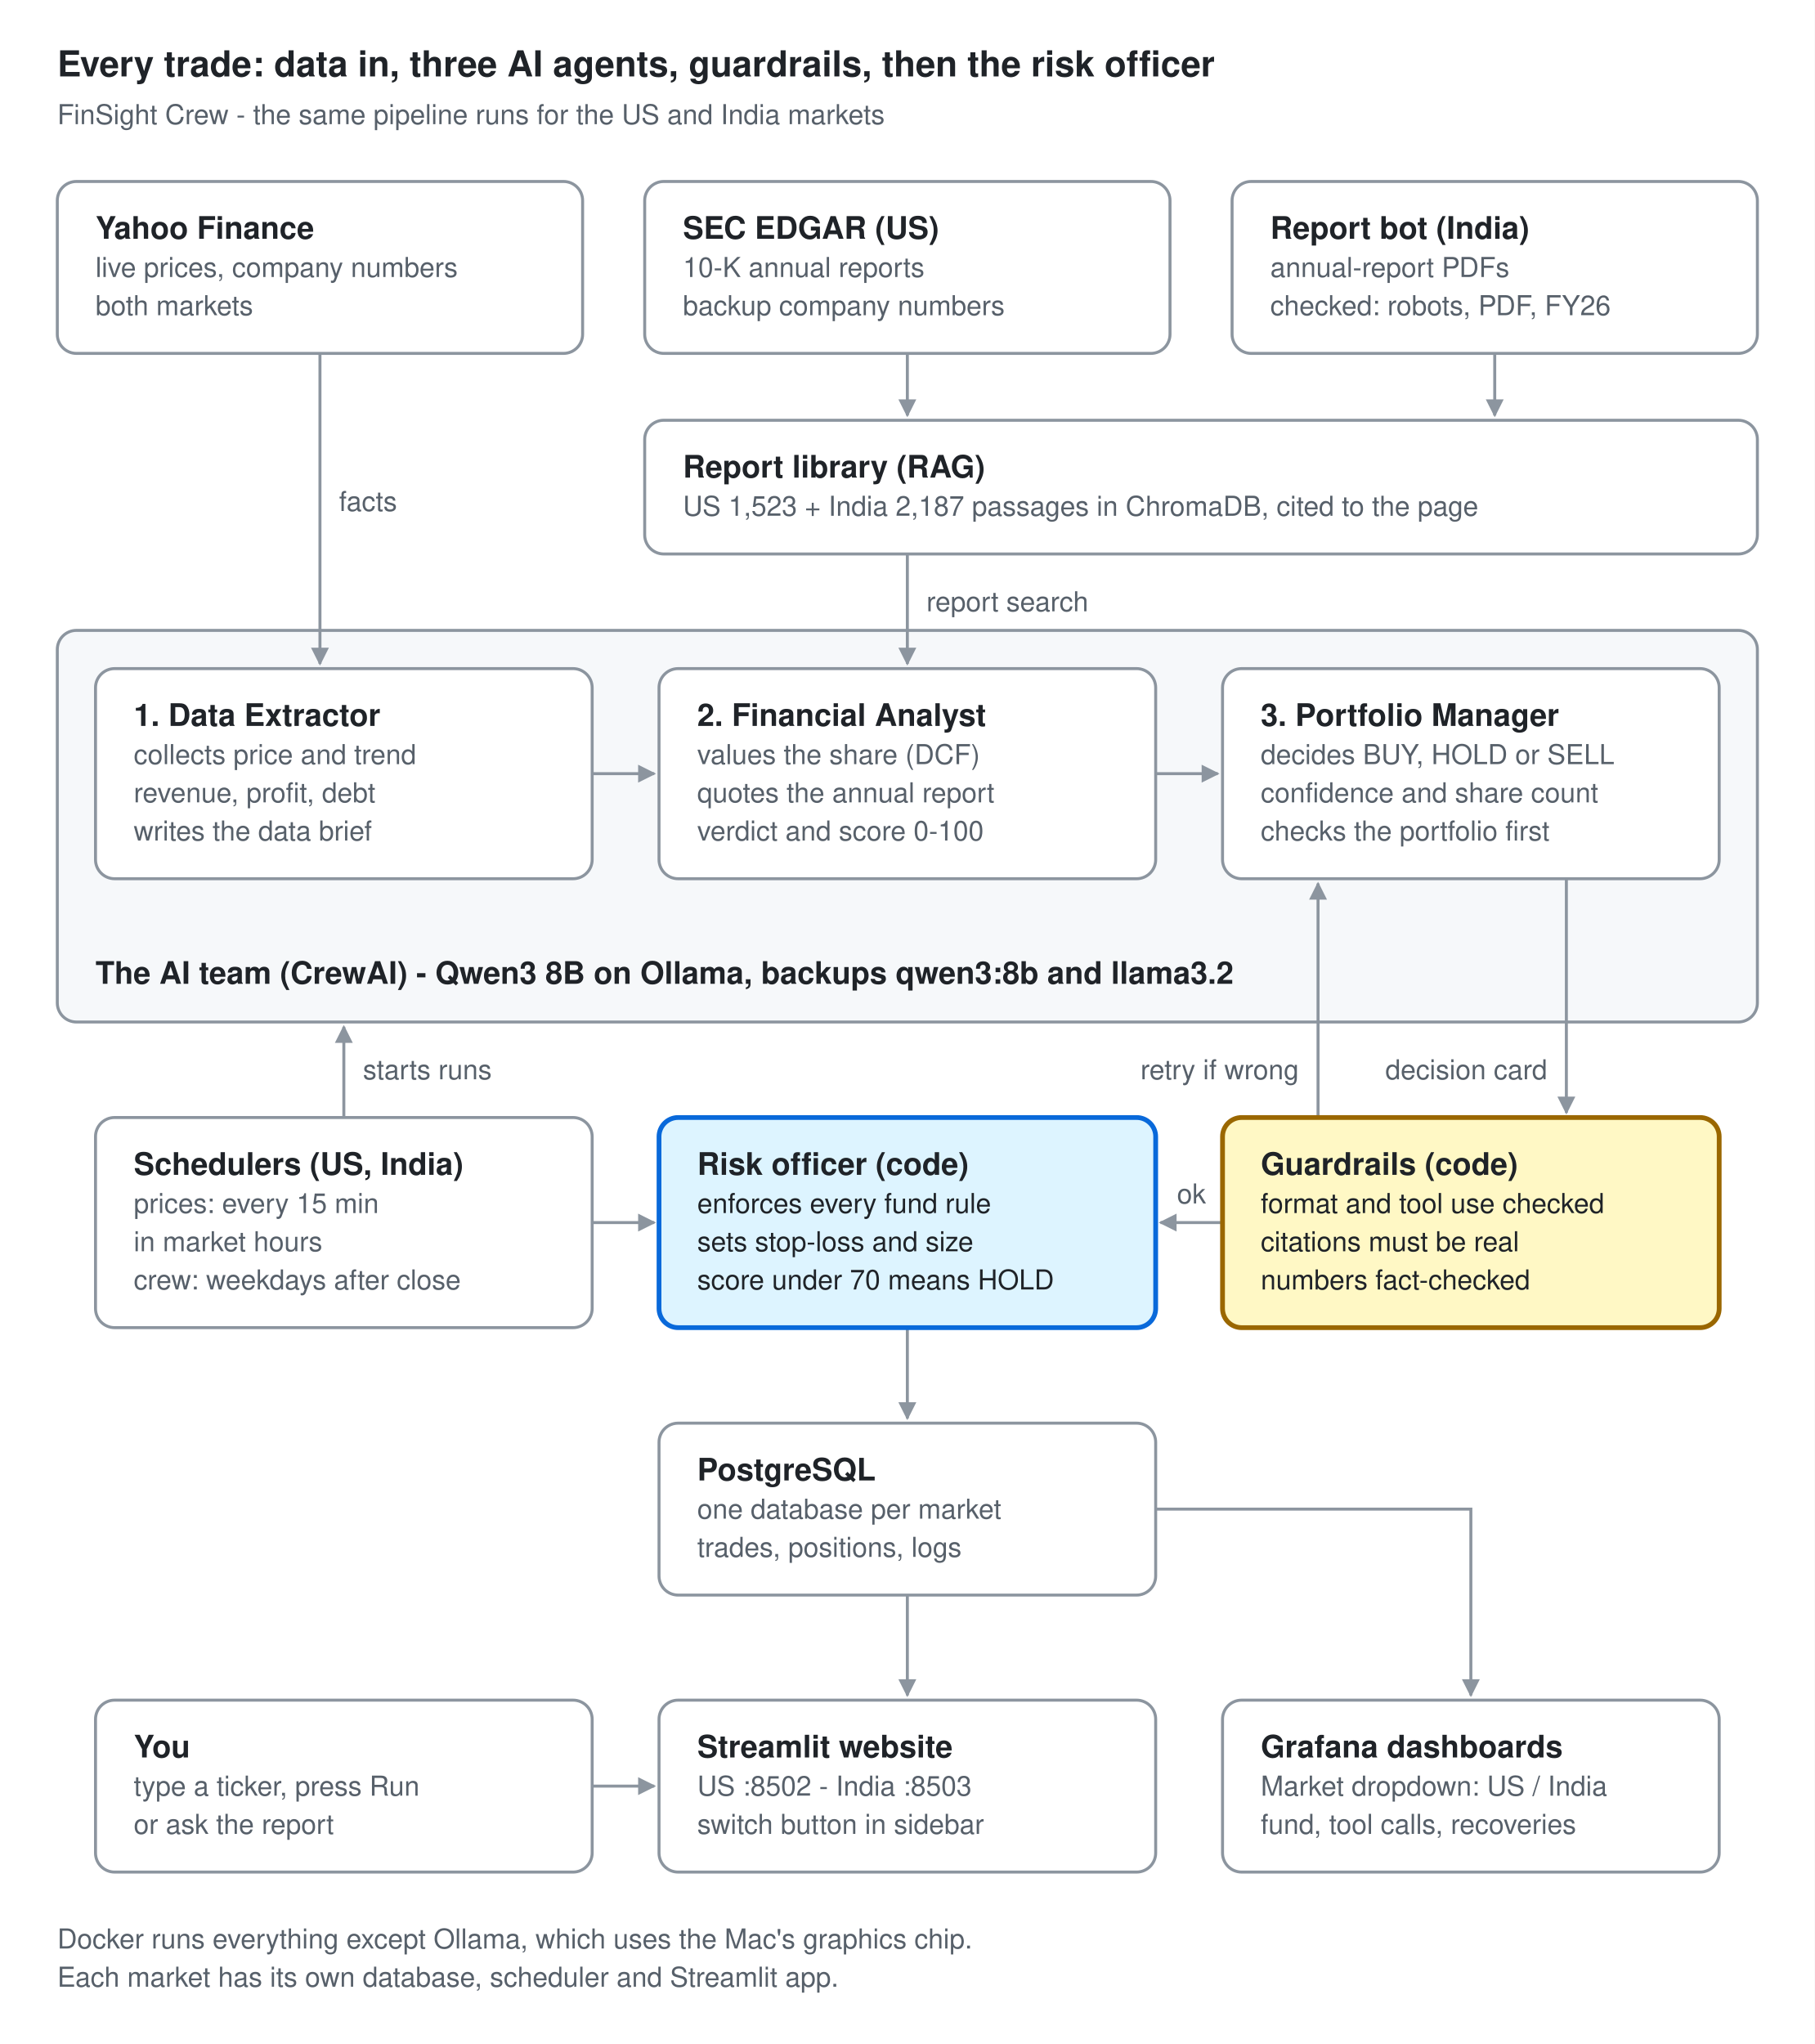
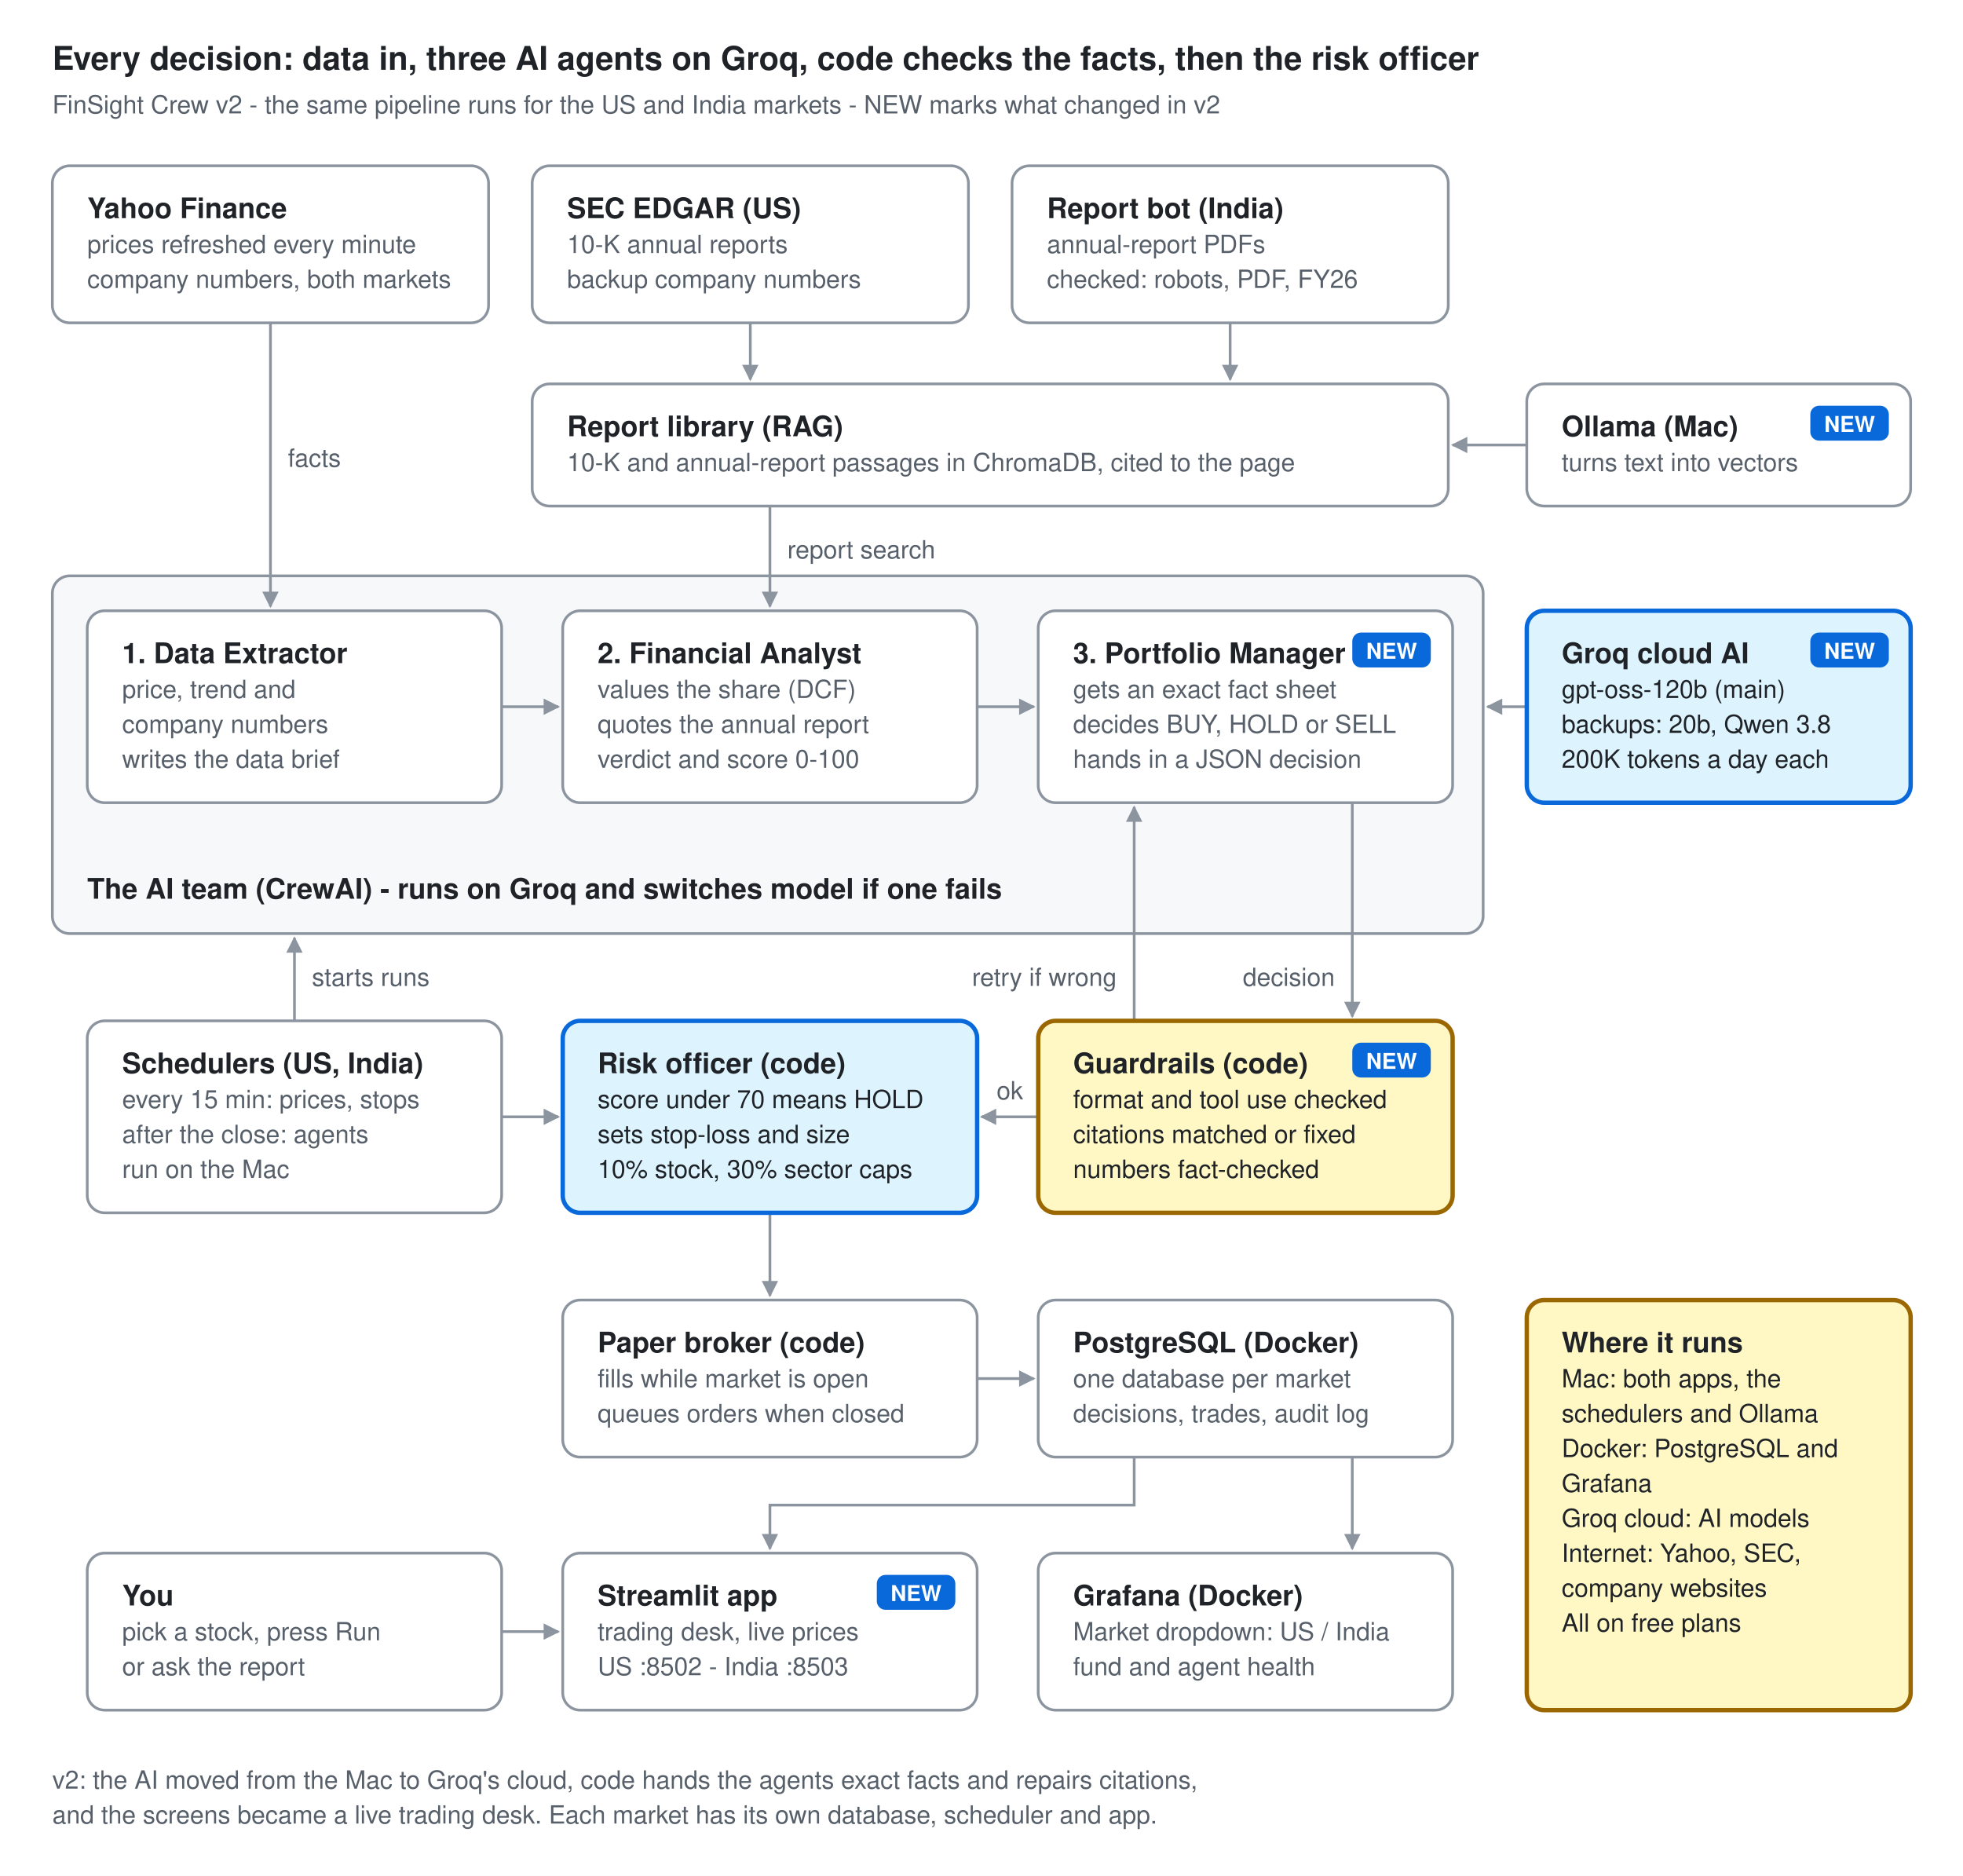
- <svg xmlns="http://www.w3.org/2000/svg" viewBox="0 0 760 856" width="760" height="856" font-family="-apple-system, Segoe UI, Helvetica, Arial, sans-serif" font-size="13" role="img" aria-label="Every trade: data in, three AI agents, guardrails, then the risk officer">
-   <rect width="760" height="856" fill="#ffffff" />
+ <svg xmlns="http://www.w3.org/2000/svg" viewBox="0 0 900 860" width="900" height="860" font-family="-apple-system, Segoe UI, Helvetica, Arial, sans-serif" font-size="13" role="img" aria-label="Every decision: data in, three AI agents on Groq, code checks the facts, then the risk officer">
+   <rect width="900" height="860" fill="#ffffff" />
  <defs>
    <marker id="arrow" viewBox="0 0 10 10" refX="9" refY="5" markerWidth="6" markerHeight="6" orient="auto-start-reverse">
      <path d="M0 0L10 5L0 10z" fill="#8c959f" />
    </marker>
  </defs>
-   <text x="24" y="32" font-size="15" font-weight="600" fill="#1f2328">Every trade: data in, three AI agents, guardrails, then the risk officer</text>
-   <text x="24" y="52" font-size="11.5" fill="#57606a">FinSight Crew - the same pipeline runs for the US and India markets</text>
-   <rect x="24" y="264" width="712" height="164" rx="8" fill="#f6f8fa" stroke="#8c959f" stroke-width="1.25" />
-   <text x="40" y="412" font-weight="600" fill="#1f2328">The AI team (CrewAI) - Qwen3 8B on Ollama, backups qwen3:8b and llama3.2</text>
-   <path d="M134 148V278" fill="none" stroke="#8c959f" stroke-width="1.25" marker-end="url(#arrow)" />
-   <path d="M380 148V174" fill="none" stroke="#8c959f" stroke-width="1.25" marker-end="url(#arrow)" />
-   <path d="M626 148V174" fill="none" stroke="#8c959f" stroke-width="1.25" marker-end="url(#arrow)" />
-   <path d="M380 232V278" fill="none" stroke="#8c959f" stroke-width="1.25" marker-end="url(#arrow)" />
-   <path d="M248 324H274" fill="none" stroke="#8c959f" stroke-width="1.25" marker-end="url(#arrow)" />
-   <path d="M484 324H510" fill="none" stroke="#8c959f" stroke-width="1.25" marker-end="url(#arrow)" />
-   <path d="M656 368V466" fill="none" stroke="#8c959f" stroke-width="1.25" marker-end="url(#arrow)" />
-   <path d="M552 468V370" fill="none" stroke="#8c959f" stroke-width="1.25" marker-end="url(#arrow)" />
-   <path d="M512 512H486" fill="none" stroke="#8c959f" stroke-width="1.25" marker-end="url(#arrow)" />
-   <path d="M144 468V430" fill="none" stroke="#8c959f" stroke-width="1.25" marker-end="url(#arrow)" />
-   <path d="M248 512H274" fill="none" stroke="#8c959f" stroke-width="1.25" marker-end="url(#arrow)" />
-   <path d="M380 556V594" fill="none" stroke="#8c959f" stroke-width="1.25" marker-end="url(#arrow)" />
-   <path d="M380 668V710" fill="none" stroke="#8c959f" stroke-width="1.25" marker-end="url(#arrow)" />
-   <path d="M484 632H616V710" fill="none" stroke="#8c959f" stroke-width="1.25" marker-end="url(#arrow)" />
-   <path d="M248 748H274" fill="none" stroke="#8c959f" stroke-width="1.25" marker-end="url(#arrow)" />
-   <rect x="24" y="76" width="220" height="72" rx="8" fill="#ffffff" stroke="#8c959f" stroke-width="1.25" />
+   <text x="24" y="32" font-size="15" font-weight="600" fill="#1f2328">Every decision: data in, three AI agents on Groq, code checks the facts, then the risk officer</text>
+   <text x="24" y="52" font-size="11.5" fill="#57606a">FinSight Crew v2 - the same pipeline runs for the US and India markets - NEW marks what changed in v2</text>
+   <rect x="24" y="264" width="656" height="164" rx="8" fill="#f6f8fa" stroke="#8c959f" stroke-width="1.25" />
+   <text x="40" y="412" font-weight="600" fill="#1f2328">The AI team (CrewAI) - runs on Groq and switches model if one fails</text>
+   <path d="M124 148V278" fill="none" stroke="#8c959f" stroke-width="1.25" marker-end="url(#arrow)" />
+   <path d="M344 148V174" fill="none" stroke="#8c959f" stroke-width="1.25" marker-end="url(#arrow)" />
+   <path d="M564 148V174" fill="none" stroke="#8c959f" stroke-width="1.25" marker-end="url(#arrow)" />
+   <path d="M700 204H666" fill="none" stroke="#8c959f" stroke-width="1.25" marker-end="url(#arrow)" />
+   <path d="M353 232V278" fill="none" stroke="#8c959f" stroke-width="1.25" marker-end="url(#arrow)" />
+   <path d="M230 324H256" fill="none" stroke="#8c959f" stroke-width="1.25" marker-end="url(#arrow)" />
+   <path d="M448 324H474" fill="none" stroke="#8c959f" stroke-width="1.25" marker-end="url(#arrow)" />
+   <path d="M700 324H682" fill="none" stroke="#8c959f" stroke-width="1.25" marker-end="url(#arrow)" />
+   <path d="M620 368V466" fill="none" stroke="#8c959f" stroke-width="1.25" marker-end="url(#arrow)" />
+   <path d="M520 468V370" fill="none" stroke="#8c959f" stroke-width="1.25" marker-end="url(#arrow)" />
+   <path d="M476 512H450" fill="none" stroke="#8c959f" stroke-width="1.25" marker-end="url(#arrow)" />
+   <path d="M135 468V430" fill="none" stroke="#8c959f" stroke-width="1.25" marker-end="url(#arrow)" />
+   <path d="M230 512H256" fill="none" stroke="#8c959f" stroke-width="1.25" marker-end="url(#arrow)" />
+   <path d="M353 556V594" fill="none" stroke="#8c959f" stroke-width="1.25" marker-end="url(#arrow)" />
+   <path d="M448 632H474" fill="none" stroke="#8c959f" stroke-width="1.25" marker-end="url(#arrow)" />
+   <path d="M620 668V710" fill="none" stroke="#8c959f" stroke-width="1.25" marker-end="url(#arrow)" />
+   <path d="M520 668V690H353V710" fill="none" stroke="#8c959f" stroke-width="1.25" marker-end="url(#arrow)" />
+   <path d="M230 748H256" fill="none" stroke="#8c959f" stroke-width="1.25" marker-end="url(#arrow)" />
+   <rect x="24" y="76" width="200" height="72" rx="8" fill="#ffffff" stroke="#8c959f" stroke-width="1.25" />
  <text x="40" y="100" font-weight="600" fill="#1f2328">Yahoo Finance</text>
-   <text x="40" y="116" font-size="11.5" fill="#57606a">live prices, company numbers</text>
-   <text x="40" y="132" font-size="11.5" fill="#57606a">both markets</text>
-   <rect x="270" y="76" width="220" height="72" rx="8" fill="#ffffff" stroke="#8c959f" stroke-width="1.25" />
-   <text x="286" y="100" font-weight="600" fill="#1f2328">SEC EDGAR (US)</text>
-   <text x="286" y="116" font-size="11.5" fill="#57606a">10-K annual reports</text>
-   <text x="286" y="132" font-size="11.5" fill="#57606a">backup company numbers</text>
-   <rect x="516" y="76" width="220" height="72" rx="8" fill="#ffffff" stroke="#8c959f" stroke-width="1.25" />
-   <text x="532" y="100" font-weight="600" fill="#1f2328">Report bot (India)</text>
-   <text x="532" y="116" font-size="11.5" fill="#57606a">annual-report PDFs</text>
-   <text x="532" y="132" font-size="11.5" fill="#57606a">checked: robots, PDF, FY26</text>
-   <rect x="270" y="176" width="466" height="56" rx="8" fill="#ffffff" stroke="#8c959f" stroke-width="1.25" />
-   <text x="286" y="200" font-weight="600" fill="#1f2328">Report library (RAG)</text>
-   <text x="286" y="216" font-size="11.5" fill="#57606a">US 1,523 + India 2,187 passages in ChromaDB, cited to the page</text>
-   <rect x="40" y="280" width="208" height="88" rx="8" fill="#ffffff" stroke="#8c959f" stroke-width="1.25" />
+   <text x="40" y="116" font-size="11.5" fill="#57606a">prices refreshed every minute</text>
+   <text x="40" y="132" font-size="11.5" fill="#57606a">company numbers, both markets</text>
+   <rect x="244" y="76" width="200" height="72" rx="8" fill="#ffffff" stroke="#8c959f" stroke-width="1.25" />
+   <text x="260" y="100" font-weight="600" fill="#1f2328">SEC EDGAR (US)</text>
+   <text x="260" y="116" font-size="11.5" fill="#57606a">10-K annual reports</text>
+   <text x="260" y="132" font-size="11.5" fill="#57606a">backup company numbers</text>
+   <rect x="464" y="76" width="200" height="72" rx="8" fill="#ffffff" stroke="#8c959f" stroke-width="1.25" />
+   <text x="480" y="100" font-weight="600" fill="#1f2328">Report bot (India)</text>
+   <text x="480" y="116" font-size="11.5" fill="#57606a">annual-report PDFs</text>
+   <text x="480" y="132" font-size="11.5" fill="#57606a">checked: robots, PDF, FY26</text>
+   <rect x="244" y="176" width="420" height="56" rx="8" fill="#ffffff" stroke="#8c959f" stroke-width="1.25" />
+   <text x="260" y="200" font-weight="600" fill="#1f2328">Report library (RAG)</text>
+   <text x="260" y="216" font-size="11.5" fill="#57606a">10-K and annual-report passages in ChromaDB, cited to the page</text>
+   <rect x="700" y="176" width="176" height="56" rx="8" fill="#ffffff" stroke="#8c959f" stroke-width="1.25" />
+   <text x="716" y="200" font-weight="600" fill="#1f2328">Ollama (Mac)</text>
+   <text x="716" y="216" font-size="11.5" fill="#57606a">turns text into vectors</text>
+   <rect x="700" y="280" width="176" height="88" rx="8" fill="#ddf4ff" stroke="#0969da" stroke-width="2" />
+   <text x="716" y="304" font-weight="600" fill="#1f2328">Groq cloud AI</text>
+   <text x="716" y="320" font-size="11.5" fill="#1f2328">gpt-oss-120b (main)</text>
+   <text x="716" y="336" font-size="11.5" fill="#1f2328">backups: 20b, Qwen 3.8</text>
+   <text x="716" y="352" font-size="11.5" fill="#1f2328">200K tokens a day each</text>
+   <rect x="40" y="280" width="190" height="88" rx="8" fill="#ffffff" stroke="#8c959f" stroke-width="1.25" />
  <text x="56" y="304" font-weight="600" fill="#1f2328">1. Data Extractor</text>
-   <text x="56" y="320" font-size="11.5" fill="#57606a">collects price and trend</text>
-   <text x="56" y="336" font-size="11.5" fill="#57606a">revenue, profit, debt</text>
+   <text x="56" y="320" font-size="11.5" fill="#57606a">price, trend and</text>
+   <text x="56" y="336" font-size="11.5" fill="#57606a">company numbers</text>
  <text x="56" y="352" font-size="11.5" fill="#57606a">writes the data brief</text>
-   <rect x="276" y="280" width="208" height="88" rx="8" fill="#ffffff" stroke="#8c959f" stroke-width="1.25" />
-   <text x="292" y="304" font-weight="600" fill="#1f2328">2. Financial Analyst</text>
-   <text x="292" y="320" font-size="11.5" fill="#57606a">values the share (DCF)</text>
-   <text x="292" y="336" font-size="11.5" fill="#57606a">quotes the annual report</text>
-   <text x="292" y="352" font-size="11.5" fill="#57606a">verdict and score 0-100</text>
-   <rect x="512" y="280" width="208" height="88" rx="8" fill="#ffffff" stroke="#8c959f" stroke-width="1.25" />
-   <text x="528" y="304" font-weight="600" fill="#1f2328">3. Portfolio Manager</text>
-   <text x="528" y="320" font-size="11.5" fill="#57606a">decides BUY, HOLD or SELL</text>
-   <text x="528" y="336" font-size="11.5" fill="#57606a">confidence and share count</text>
-   <text x="528" y="352" font-size="11.5" fill="#57606a">checks the portfolio first</text>
-   <rect x="40" y="468" width="208" height="88" rx="8" fill="#ffffff" stroke="#8c959f" stroke-width="1.25" />
+   <rect x="258" y="280" width="190" height="88" rx="8" fill="#ffffff" stroke="#8c959f" stroke-width="1.25" />
+   <text x="274" y="304" font-weight="600" fill="#1f2328">2. Financial Analyst</text>
+   <text x="274" y="320" font-size="11.5" fill="#57606a">values the share (DCF)</text>
+   <text x="274" y="336" font-size="11.5" fill="#57606a">quotes the annual report</text>
+   <text x="274" y="352" font-size="11.5" fill="#57606a">verdict and score 0-100</text>
+   <rect x="476" y="280" width="190" height="88" rx="8" fill="#ffffff" stroke="#8c959f" stroke-width="1.25" />
+   <text x="492" y="304" font-weight="600" fill="#1f2328">3. Portfolio Manager</text>
+   <text x="492" y="320" font-size="11.5" fill="#57606a">gets an exact fact sheet</text>
+   <text x="492" y="336" font-size="11.5" fill="#57606a">decides BUY, HOLD or SELL</text>
+   <text x="492" y="352" font-size="11.5" fill="#57606a">hands in a JSON decision</text>
+   <rect x="40" y="468" width="190" height="88" rx="8" fill="#ffffff" stroke="#8c959f" stroke-width="1.25" />
  <text x="56" y="492" font-weight="600" fill="#1f2328">Schedulers (US, India)</text>
-   <text x="56" y="508" font-size="11.5" fill="#57606a">prices: every 15 min</text>
-   <text x="56" y="524" font-size="11.5" fill="#57606a">in market hours</text>
-   <text x="56" y="540" font-size="11.5" fill="#57606a">crew: weekdays after close</text>
-   <rect x="276" y="468" width="208" height="88" rx="8" fill="#ddf4ff" stroke="#0969da" stroke-width="2" />
-   <text x="292" y="492" font-weight="600" fill="#1f2328">Risk officer (code)</text>
-   <text x="292" y="508" font-size="11.5" fill="#1f2328">enforces every fund rule</text>
-   <text x="292" y="524" font-size="11.5" fill="#1f2328">sets stop-loss and size</text>
-   <text x="292" y="540" font-size="11.5" fill="#1f2328">score under 70 means HOLD</text>
-   <rect x="512" y="468" width="208" height="88" rx="8" fill="#fff8c5" stroke="#9a6700" stroke-width="2" />
-   <text x="528" y="492" font-weight="600" fill="#1f2328">Guardrails (code)</text>
-   <text x="528" y="508" font-size="11.5" fill="#1f2328">format and tool use checked</text>
-   <text x="528" y="524" font-size="11.5" fill="#1f2328">citations must be real</text>
-   <text x="528" y="540" font-size="11.5" fill="#1f2328">numbers fact-checked</text>
-   <rect x="276" y="596" width="208" height="72" rx="8" fill="#ffffff" stroke="#8c959f" stroke-width="1.25" />
-   <text x="292" y="620" font-weight="600" fill="#1f2328">PostgreSQL</text>
-   <text x="292" y="636" font-size="11.5" fill="#57606a">one database per market</text>
-   <text x="292" y="652" font-size="11.5" fill="#57606a">trades, positions, logs</text>
-   <rect x="40" y="712" width="208" height="72" rx="8" fill="#ffffff" stroke="#8c959f" stroke-width="1.25" />
+   <text x="56" y="508" font-size="11.5" fill="#57606a">every 15 min: prices, stops</text>
+   <text x="56" y="524" font-size="11.5" fill="#57606a">after the close: agents</text>
+   <text x="56" y="540" font-size="11.5" fill="#57606a">run on the Mac</text>
+   <rect x="258" y="468" width="190" height="88" rx="8" fill="#ddf4ff" stroke="#0969da" stroke-width="2" />
+   <text x="274" y="492" font-weight="600" fill="#1f2328">Risk officer (code)</text>
+   <text x="274" y="508" font-size="11.5" fill="#1f2328">score under 70 means HOLD</text>
+   <text x="274" y="524" font-size="11.5" fill="#1f2328">sets stop-loss and size</text>
+   <text x="274" y="540" font-size="11.5" fill="#1f2328">10% stock, 30% sector caps</text>
+   <rect x="476" y="468" width="190" height="88" rx="8" fill="#fff8c5" stroke="#9a6700" stroke-width="2" />
+   <text x="492" y="492" font-weight="600" fill="#1f2328">Guardrails (code)</text>
+   <text x="492" y="508" font-size="11.5" fill="#1f2328">format and tool use checked</text>
+   <text x="492" y="524" font-size="11.5" fill="#1f2328">citations matched or fixed</text>
+   <text x="492" y="540" font-size="11.5" fill="#1f2328">numbers fact-checked</text>
+   <rect x="258" y="596" width="190" height="72" rx="8" fill="#ffffff" stroke="#8c959f" stroke-width="1.25" />
+   <text x="274" y="620" font-weight="600" fill="#1f2328">Paper broker (code)</text>
+   <text x="274" y="636" font-size="11.5" fill="#57606a">fills while market is open</text>
+   <text x="274" y="652" font-size="11.5" fill="#57606a">queues orders when closed</text>
+   <rect x="476" y="596" width="190" height="72" rx="8" fill="#ffffff" stroke="#8c959f" stroke-width="1.25" />
+   <text x="492" y="620" font-weight="600" fill="#1f2328">PostgreSQL (Docker)</text>
+   <text x="492" y="636" font-size="11.5" fill="#57606a">one database per market</text>
+   <text x="492" y="652" font-size="11.5" fill="#57606a">decisions, trades, audit log</text>
+   <rect x="700" y="596" width="176" height="188" rx="8" fill="#fff8c5" stroke="#9a6700" stroke-width="2" />
+   <text x="716" y="620" font-weight="600" fill="#1f2328">Where it runs</text>
+   <text x="716" y="636" font-size="11.5" fill="#1f2328">Mac: both apps, the</text>
+   <text x="716" y="652" font-size="11.5" fill="#1f2328">schedulers and Ollama</text>
+   <text x="716" y="668" font-size="11.5" fill="#1f2328">Docker: PostgreSQL and</text>
+   <text x="716" y="684" font-size="11.5" fill="#1f2328">Grafana</text>
+   <text x="716" y="700" font-size="11.5" fill="#1f2328">Groq cloud: AI models</text>
+   <text x="716" y="716" font-size="11.5" fill="#1f2328">Internet: Yahoo, SEC,</text>
+   <text x="716" y="732" font-size="11.5" fill="#1f2328">company websites</text>
+   <text x="716" y="748" font-size="11.5" fill="#1f2328">All on free plans</text>
+   <rect x="40" y="712" width="190" height="72" rx="8" fill="#ffffff" stroke="#8c959f" stroke-width="1.25" />
  <text x="56" y="736" font-weight="600" fill="#1f2328">You</text>
-   <text x="56" y="752" font-size="11.5" fill="#57606a">type a ticker, press Run</text>
+   <text x="56" y="752" font-size="11.5" fill="#57606a">pick a stock, press Run</text>
  <text x="56" y="768" font-size="11.5" fill="#57606a">or ask the report</text>
-   <rect x="276" y="712" width="208" height="72" rx="8" fill="#ffffff" stroke="#8c959f" stroke-width="1.25" />
-   <text x="292" y="736" font-weight="600" fill="#1f2328">Streamlit website</text>
-   <text x="292" y="752" font-size="11.5" fill="#57606a">US :8502 - India :8503</text>
-   <text x="292" y="768" font-size="11.5" fill="#57606a">switch button in sidebar</text>
-   <rect x="512" y="712" width="208" height="72" rx="8" fill="#ffffff" stroke="#8c959f" stroke-width="1.25" />
-   <text x="528" y="736" font-weight="600" fill="#1f2328">Grafana dashboards</text>
-   <text x="528" y="752" font-size="11.5" fill="#57606a">Market dropdown: US / India</text>
-   <text x="528" y="768" font-size="11.5" fill="#57606a">fund, tool calls, recoveries</text>
-   <text x="142" y="214" font-size="11.5" text-anchor="start" fill="#57606a">facts</text>
-   <text x="388" y="256" font-size="11.5" text-anchor="start" fill="#57606a">report search</text>
-   <text x="648" y="452" font-size="11.5" text-anchor="end" fill="#57606a">decision card</text>
-   <text x="544" y="452" font-size="11.5" text-anchor="end" fill="#57606a">retry if wrong</text>
-   <text x="499" y="504" font-size="11.5" text-anchor="middle" fill="#57606a">ok</text>
-   <text x="152" y="452" font-size="11.5" text-anchor="start" fill="#57606a">starts runs</text>
-   <text x="24" y="816" font-size="11.5" fill="#57606a">Docker runs everything except Ollama, which uses the Mac's graphics chip.</text>
-   <text x="24" y="832" font-size="11.5" fill="#57606a">Each market has its own database, scheduler and Streamlit app.</text>
+   <rect x="258" y="712" width="190" height="72" rx="8" fill="#ffffff" stroke="#8c959f" stroke-width="1.25" />
+   <text x="274" y="736" font-weight="600" fill="#1f2328">Streamlit app</text>
+   <text x="274" y="752" font-size="11.5" fill="#57606a">trading desk, live prices</text>
+   <text x="274" y="768" font-size="11.5" fill="#57606a">US :8502 - India :8503</text>
+   <rect x="476" y="712" width="190" height="72" rx="8" fill="#ffffff" stroke="#8c959f" stroke-width="1.25" />
+   <text x="492" y="736" font-weight="600" fill="#1f2328">Grafana (Docker)</text>
+   <text x="492" y="752" font-size="11.5" fill="#57606a">Market dropdown: US / India</text>
+   <text x="492" y="768" font-size="11.5" fill="#57606a">fund and agent health</text>
+   <rect x="830" y="186" width="36" height="16" rx="4" fill="#0969da" />
+   <text x="848" y="198" font-size="10" font-weight="600" text-anchor="middle" fill="#ffffff">NEW</text>
+   <rect x="830" y="290" width="36" height="16" rx="4" fill="#0969da" />
+   <text x="848" y="302" font-size="10" font-weight="600" text-anchor="middle" fill="#ffffff">NEW</text>
+   <rect x="620" y="290" width="36" height="16" rx="4" fill="#0969da" />
+   <text x="638" y="302" font-size="10" font-weight="600" text-anchor="middle" fill="#ffffff">NEW</text>
+   <rect x="620" y="478" width="36" height="16" rx="4" fill="#0969da" />
+   <text x="638" y="490" font-size="10" font-weight="600" text-anchor="middle" fill="#ffffff">NEW</text>
+   <rect x="402" y="722" width="36" height="16" rx="4" fill="#0969da" />
+   <text x="420" y="734" font-size="10" font-weight="600" text-anchor="middle" fill="#ffffff">NEW</text>
+   <text x="132" y="214" font-size="11.5" text-anchor="start" fill="#57606a">facts</text>
+   <text x="361" y="256" font-size="11.5" text-anchor="start" fill="#57606a">report search</text>
+   <text x="612" y="452" font-size="11.5" text-anchor="end" fill="#57606a">decision</text>
+   <text x="512" y="452" font-size="11.5" text-anchor="end" fill="#57606a">retry if wrong</text>
+   <text x="463" y="504" font-size="11.5" text-anchor="middle" fill="#57606a">ok</text>
+   <text x="143" y="452" font-size="11.5" text-anchor="start" fill="#57606a">starts runs</text>
+   <text x="24" y="820" font-size="11.5" fill="#57606a">v2: the AI moved from the Mac to Groq's cloud, code hands the agents exact facts and repairs citations,</text>
+   <text x="24" y="836" font-size="11.5" fill="#57606a">and the screens became a live trading desk. Each market has its own database, scheduler and app.</text>
</svg>
